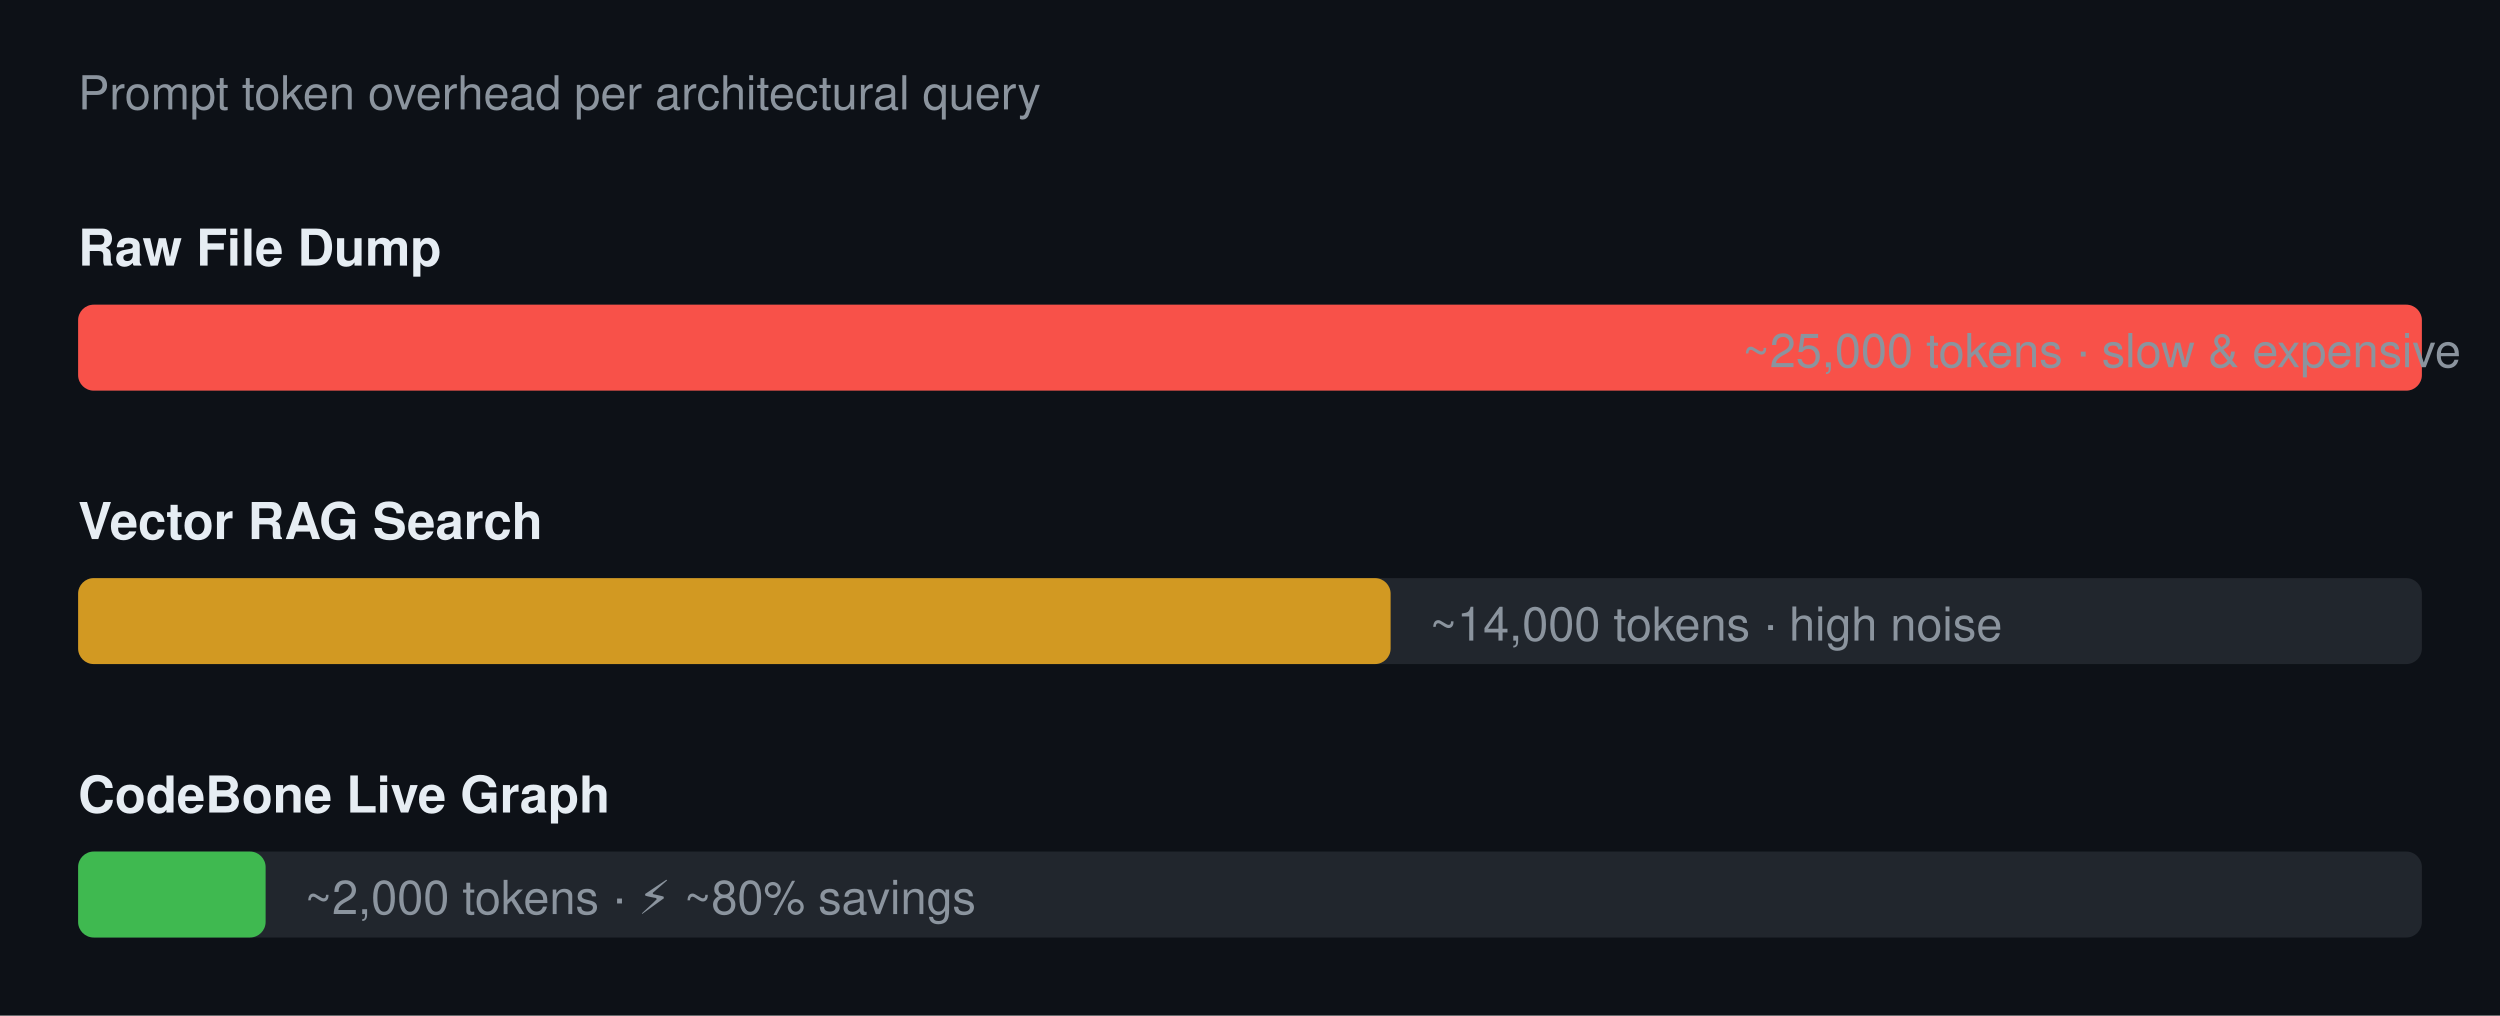
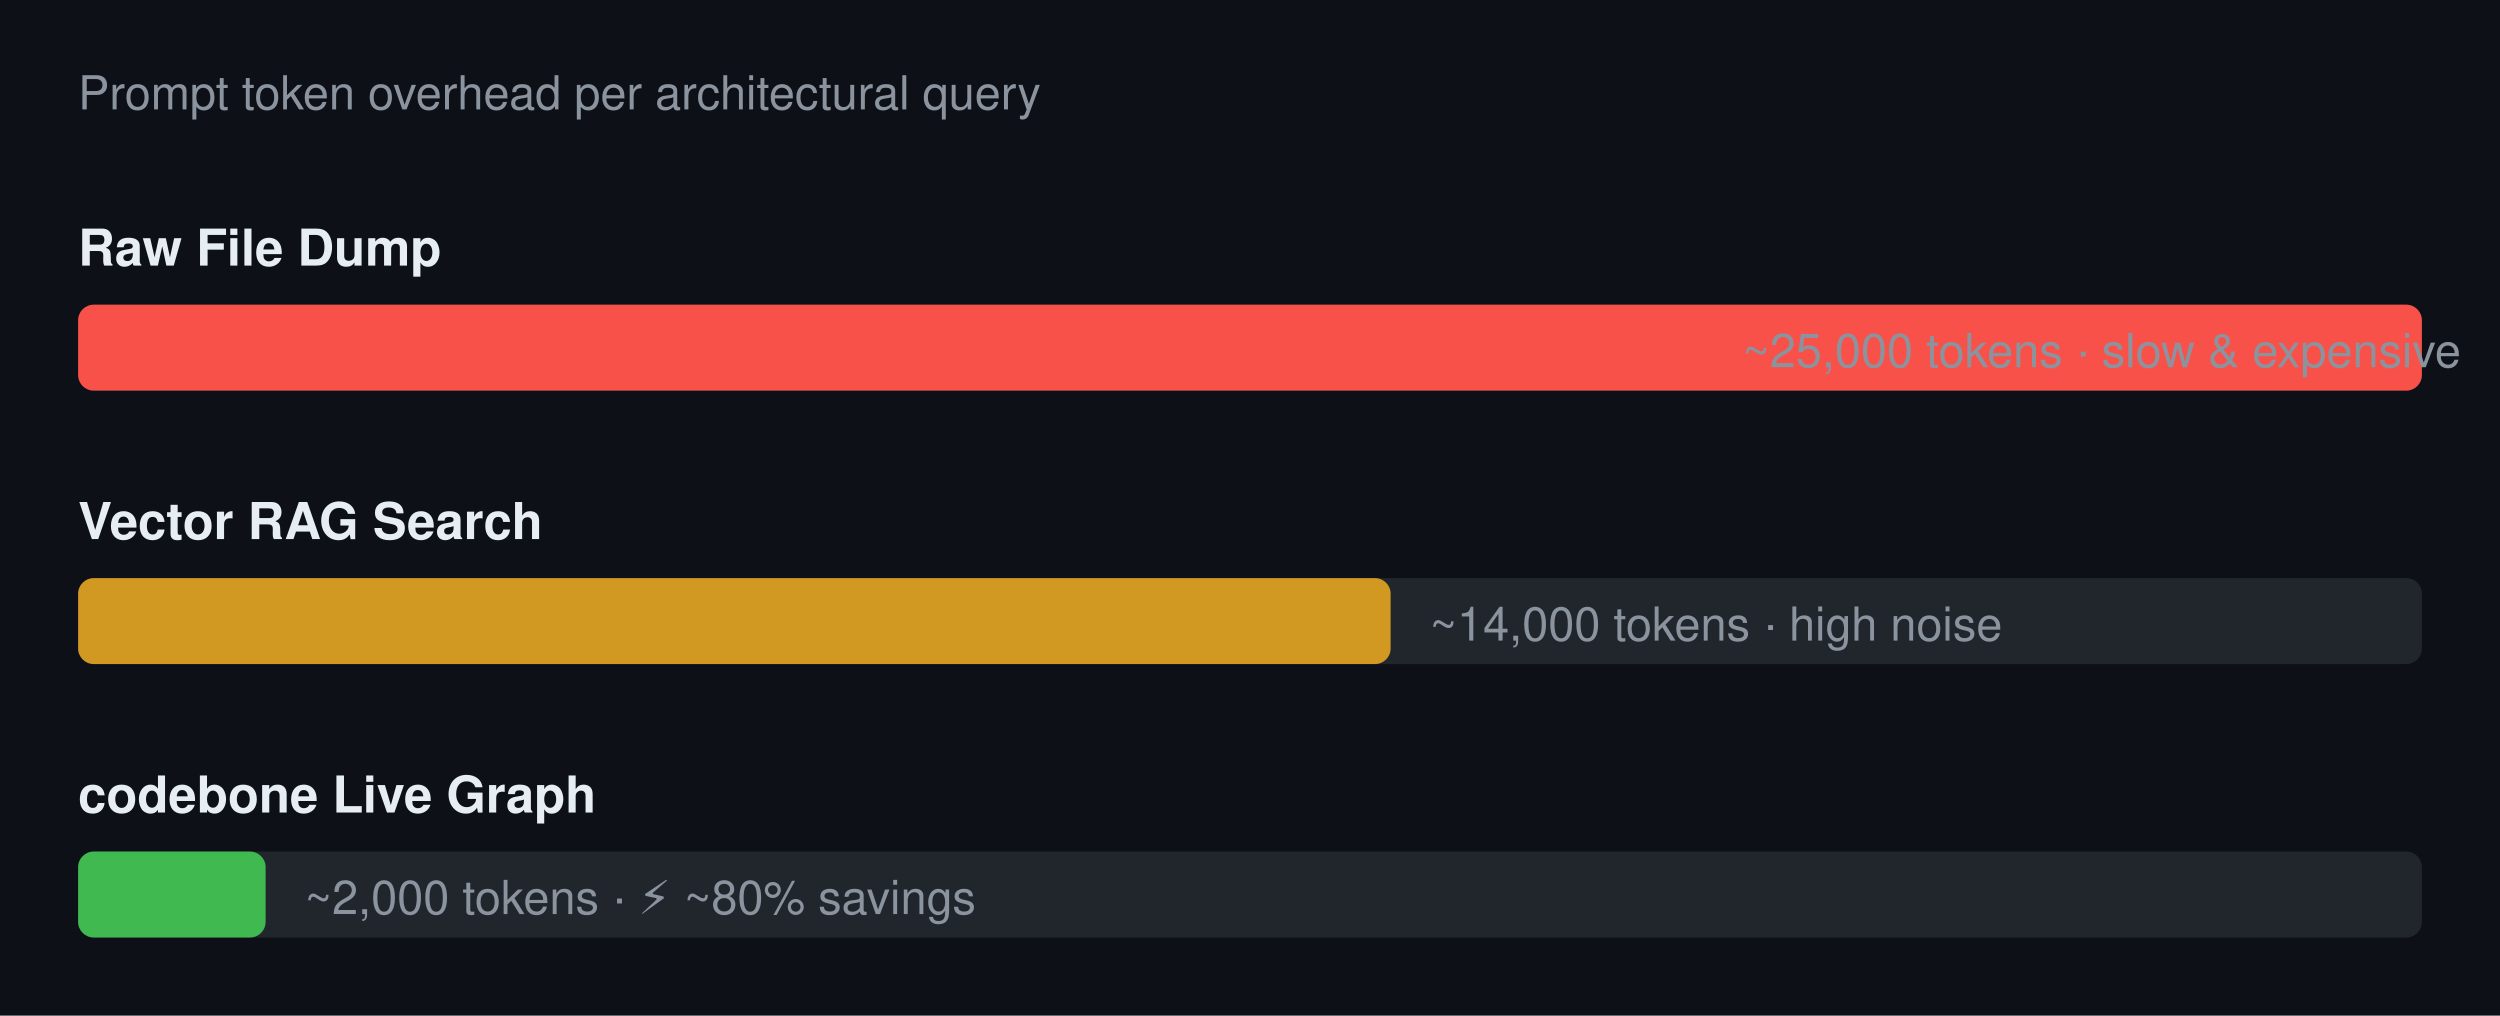
<svg xmlns="http://www.w3.org/2000/svg" viewBox="0 0 640 260" font-family="-apple-system,BlinkMacSystemFont,Segoe UI,Helvetica,Arial,sans-serif">
  <style>
    .title { fill:#8b949e; font-size:12px; }
    .label { fill:#e6edf3; font-size:13px; font-weight:600; }
    .value { fill:#8b949e; font-size:12px; }
    .track { fill:#21262d; }
  </style>
  <rect x="0" y="0" width="640" height="260" fill="#0d1117" />
  <text class="title" x="20" y="28">Prompt token overhead per architectural query</text>
  <text class="label" x="20" y="68">Raw File Dump</text>
  <rect class="track" x="20" y="78" width="600" height="22" rx="4" />
  <rect x="20" y="78" width="600" height="22" rx="4" fill="#f85149" />
  <text class="value" x="630" y="94" text-anchor="end" fill="#e6edf3">~25,000 tokens · slow &amp; expensive</text>
  <text class="label" x="20" y="138">Vector RAG Search</text>
  <rect class="track" x="20" y="148" width="600" height="22" rx="4" />
  <rect x="20" y="148" width="336" height="22" rx="4" fill="#d29922" />
  <text class="value" x="366" y="164" fill="#8b949e">~14,000 tokens · high noise</text>
-   <text class="label" x="20" y="208">CodeBone Live Graph</text>
+   <text class="label" x="20" y="208">codebone Live Graph</text>
  <rect class="track" x="20" y="218" width="600" height="22" rx="4" />
  <rect x="20" y="218" width="48" height="22" rx="4" fill="#3fb950" />
  <text class="value" x="78" y="234" fill="#8b949e">~2,000 tokens · ⚡ ~80% savings</text>
</svg>
